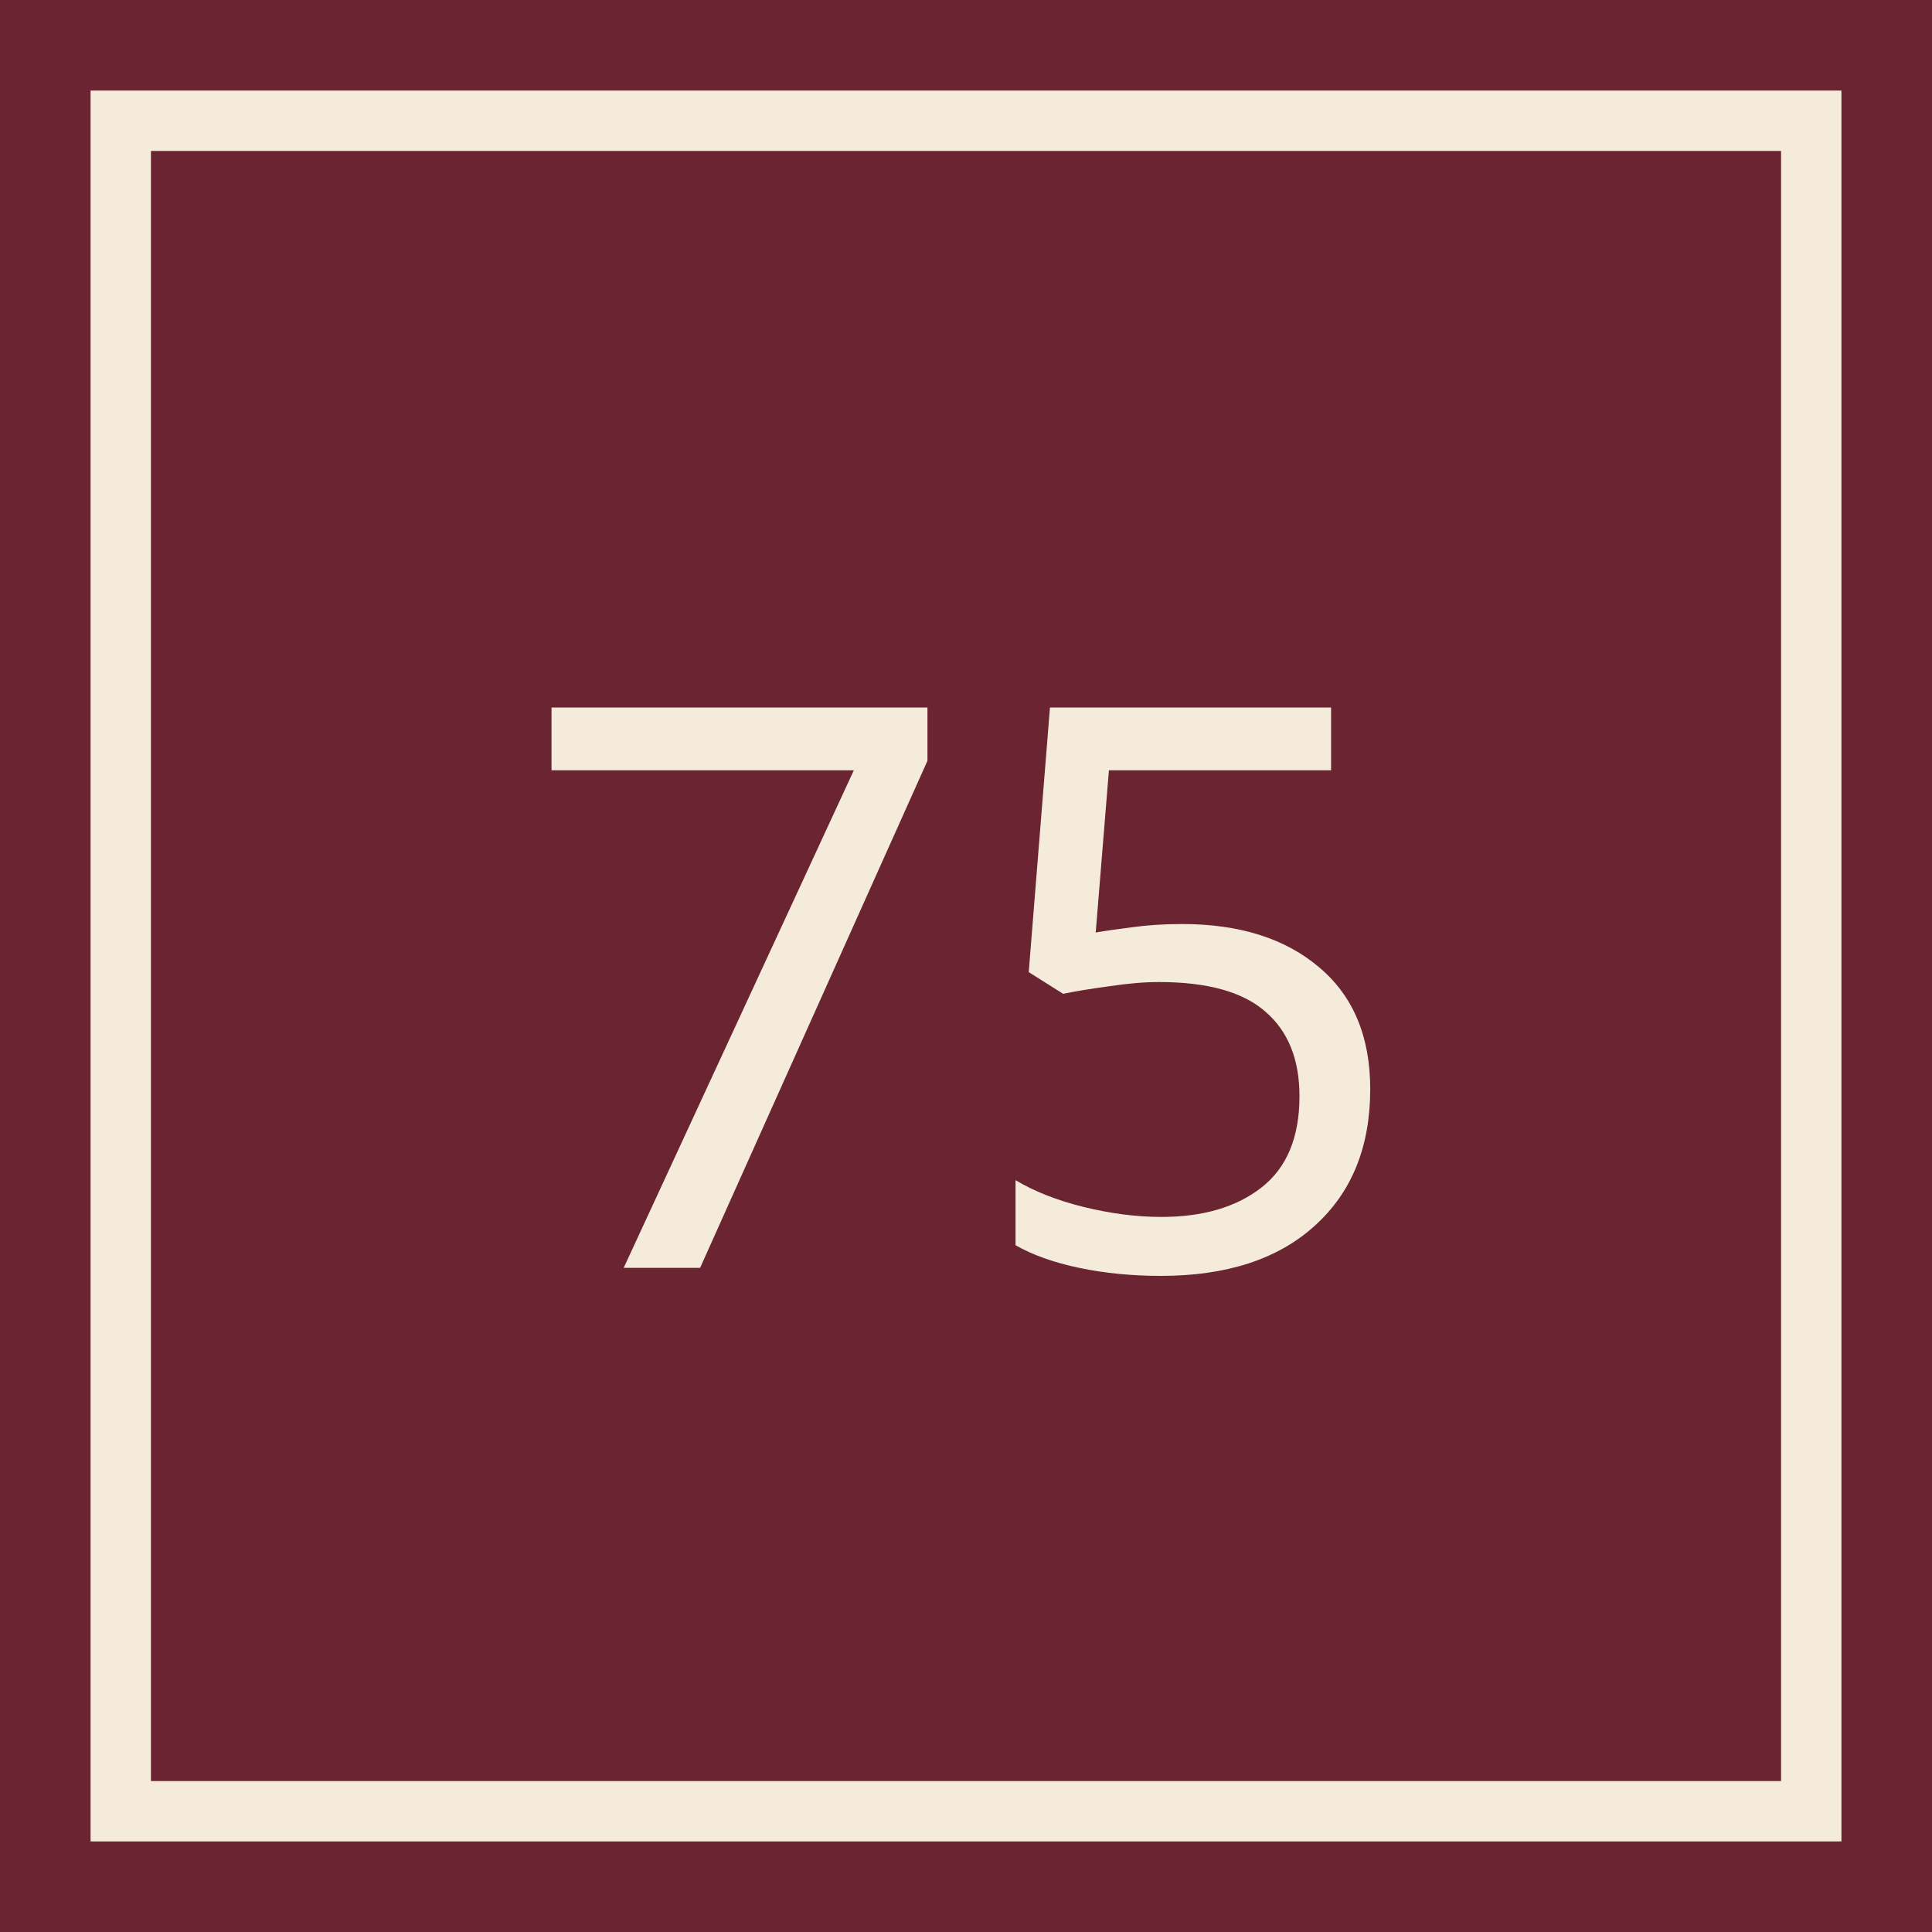
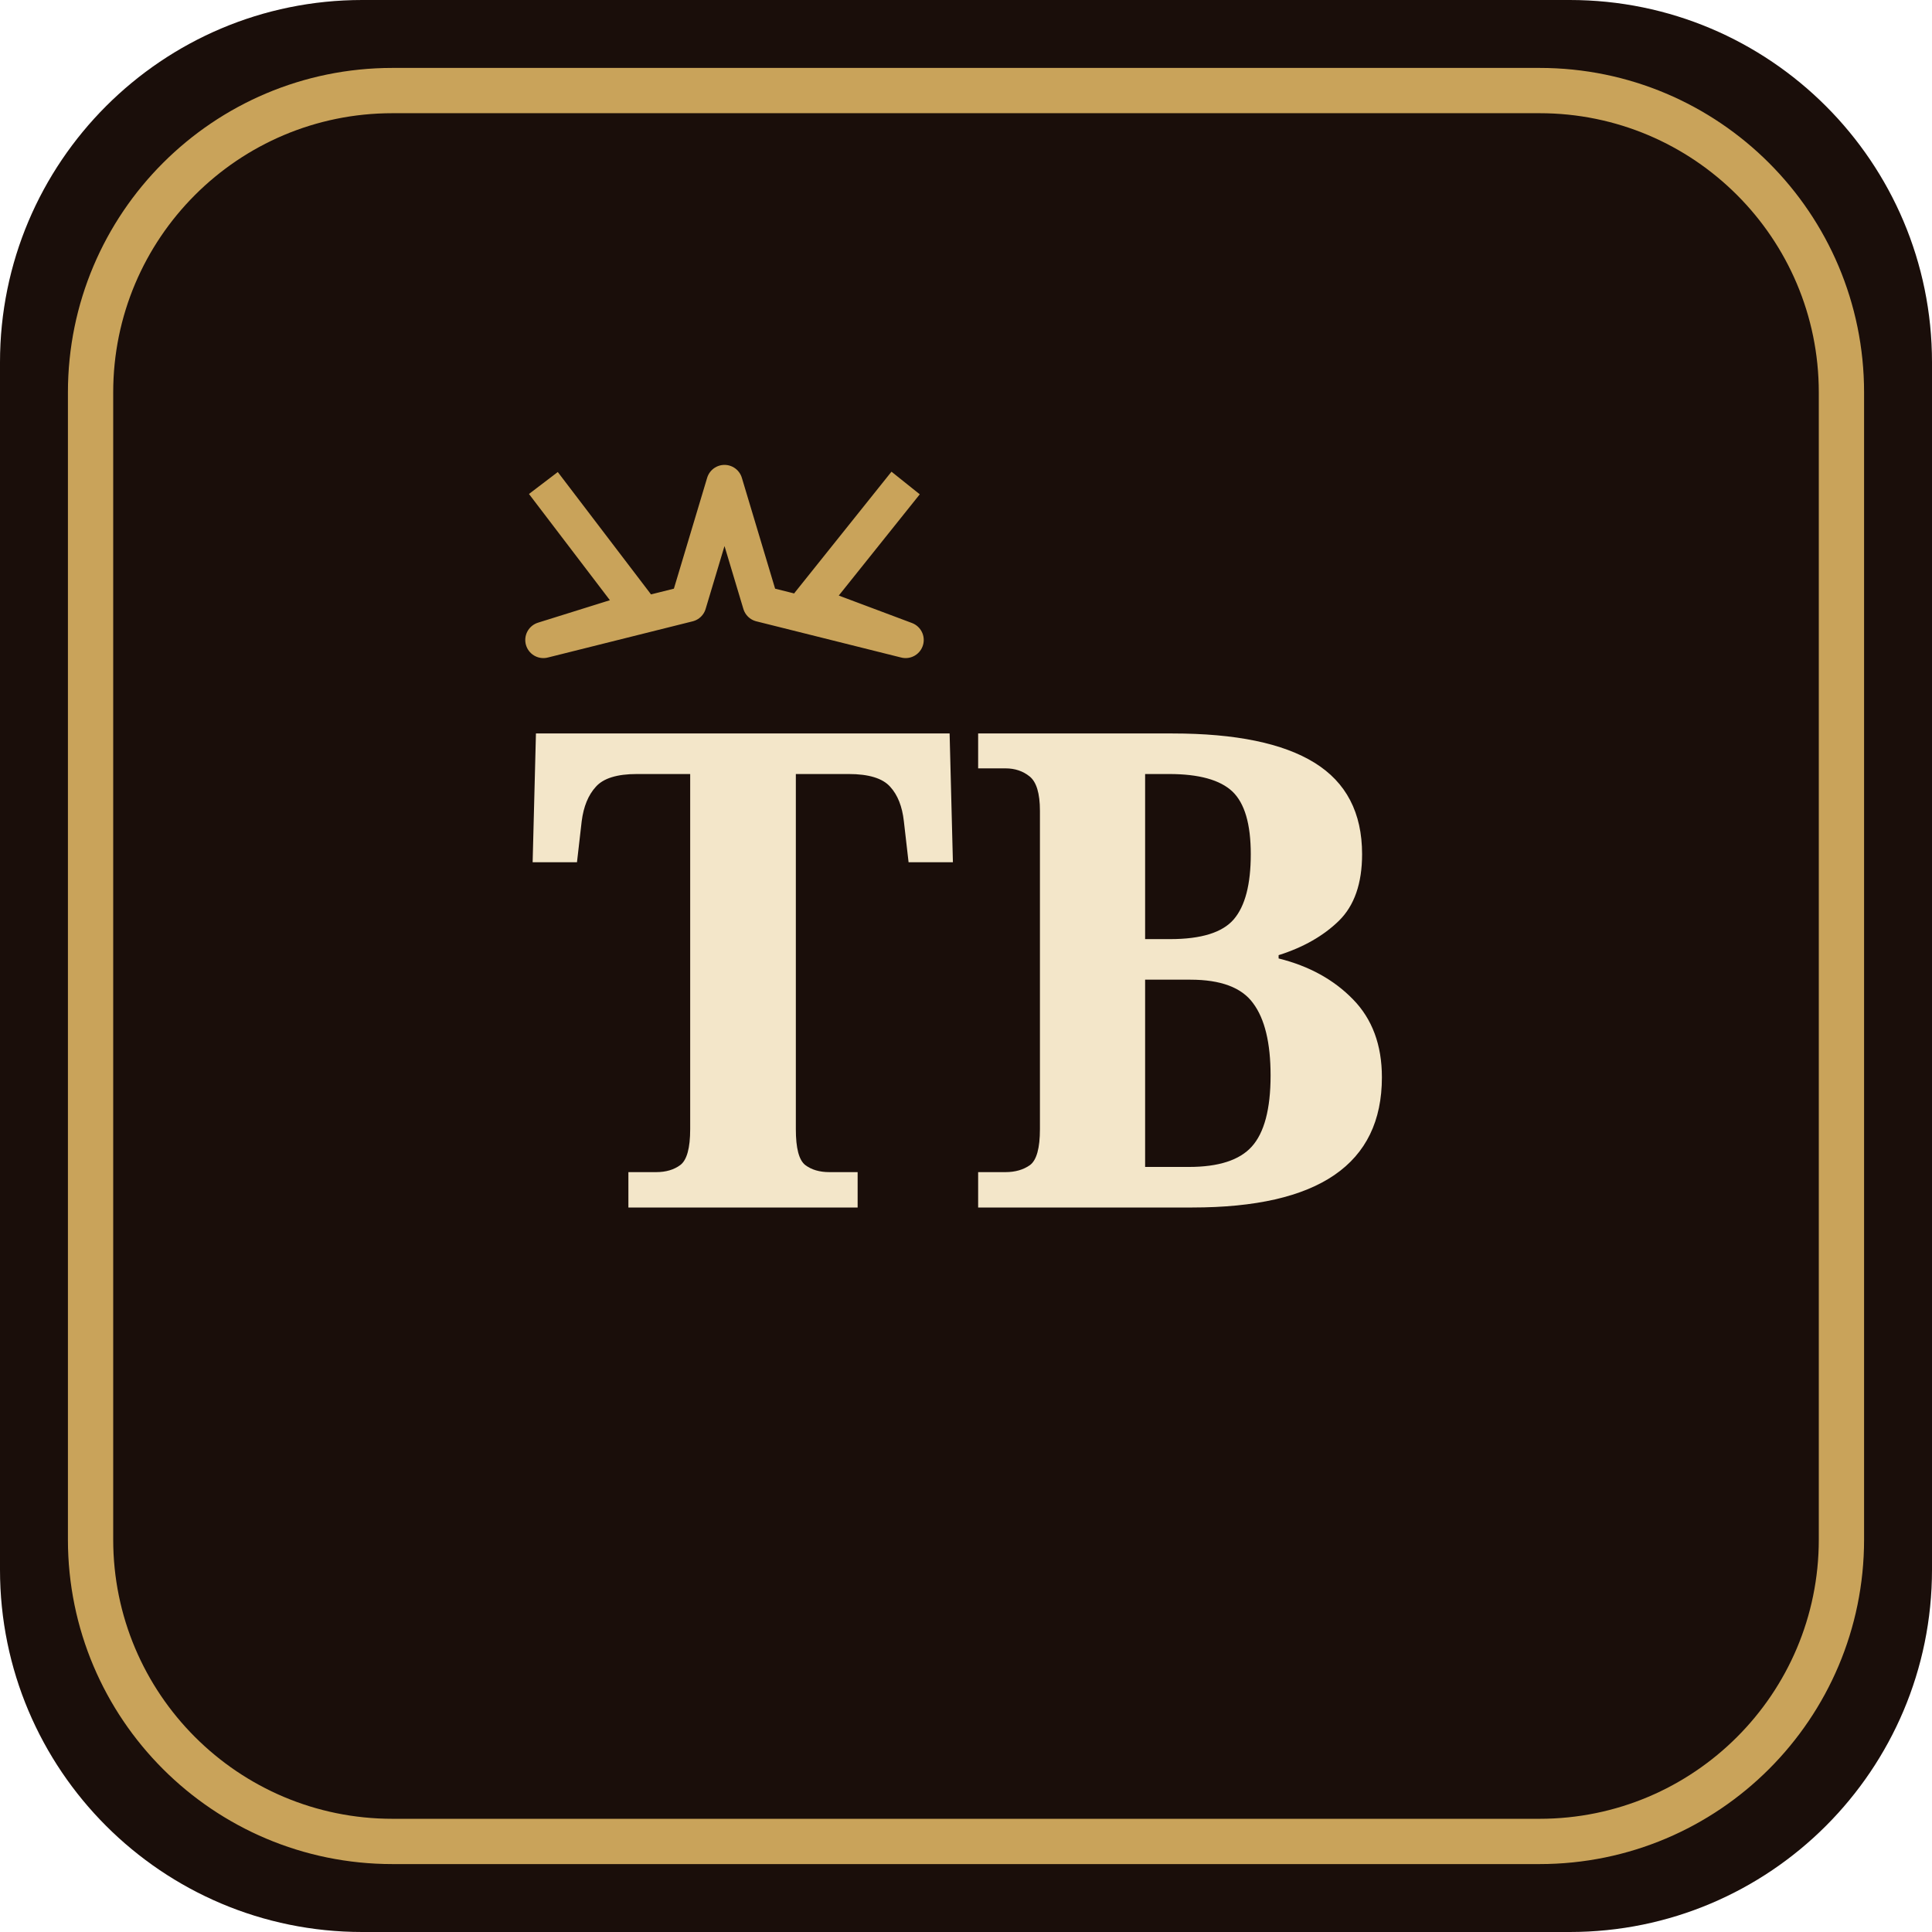
- <svg xmlns="http://www.w3.org/2000/svg" viewBox="0 0 64 64" role="img" aria-label="Tam Barney's 75">
-   <rect width="64" height="64" fill="#6B2432" />
-   <rect x="4" y="4" width="56" height="56" fill="none" stroke="#F4EBDA" stroke-width="2" />
-   <text x="32" y="42" text-anchor="middle" font-family="Impact, sans-serif" font-size="26" fill="#F4EBDA">75</text>
+ <svg xmlns="http://www.w3.org/2000/svg" viewBox="0 0 64 64" role="img" aria-label="Tam Barney's">
+   <rect width="64" height="64" rx="12" fill="#1a0e0a" />
+   <rect x="3" y="3" width="58" height="58" rx="10" fill="none" stroke="#c9a35a" stroke-width="1.5" />
+   <text x="32" y="40" text-anchor="middle" font-family="Georgia, serif" font-size="22" font-weight="700" fill="#f3e6c9">TB</text>
+   <path d="M18 16l3.2 4.2L18 21.2 22.8 20 24 16l1.2 4 4.8 1.2-3.2-1.2L30 16" fill="none" stroke="#c9a35a" stroke-width="1.2" stroke-linejoin="round" />
</svg>
